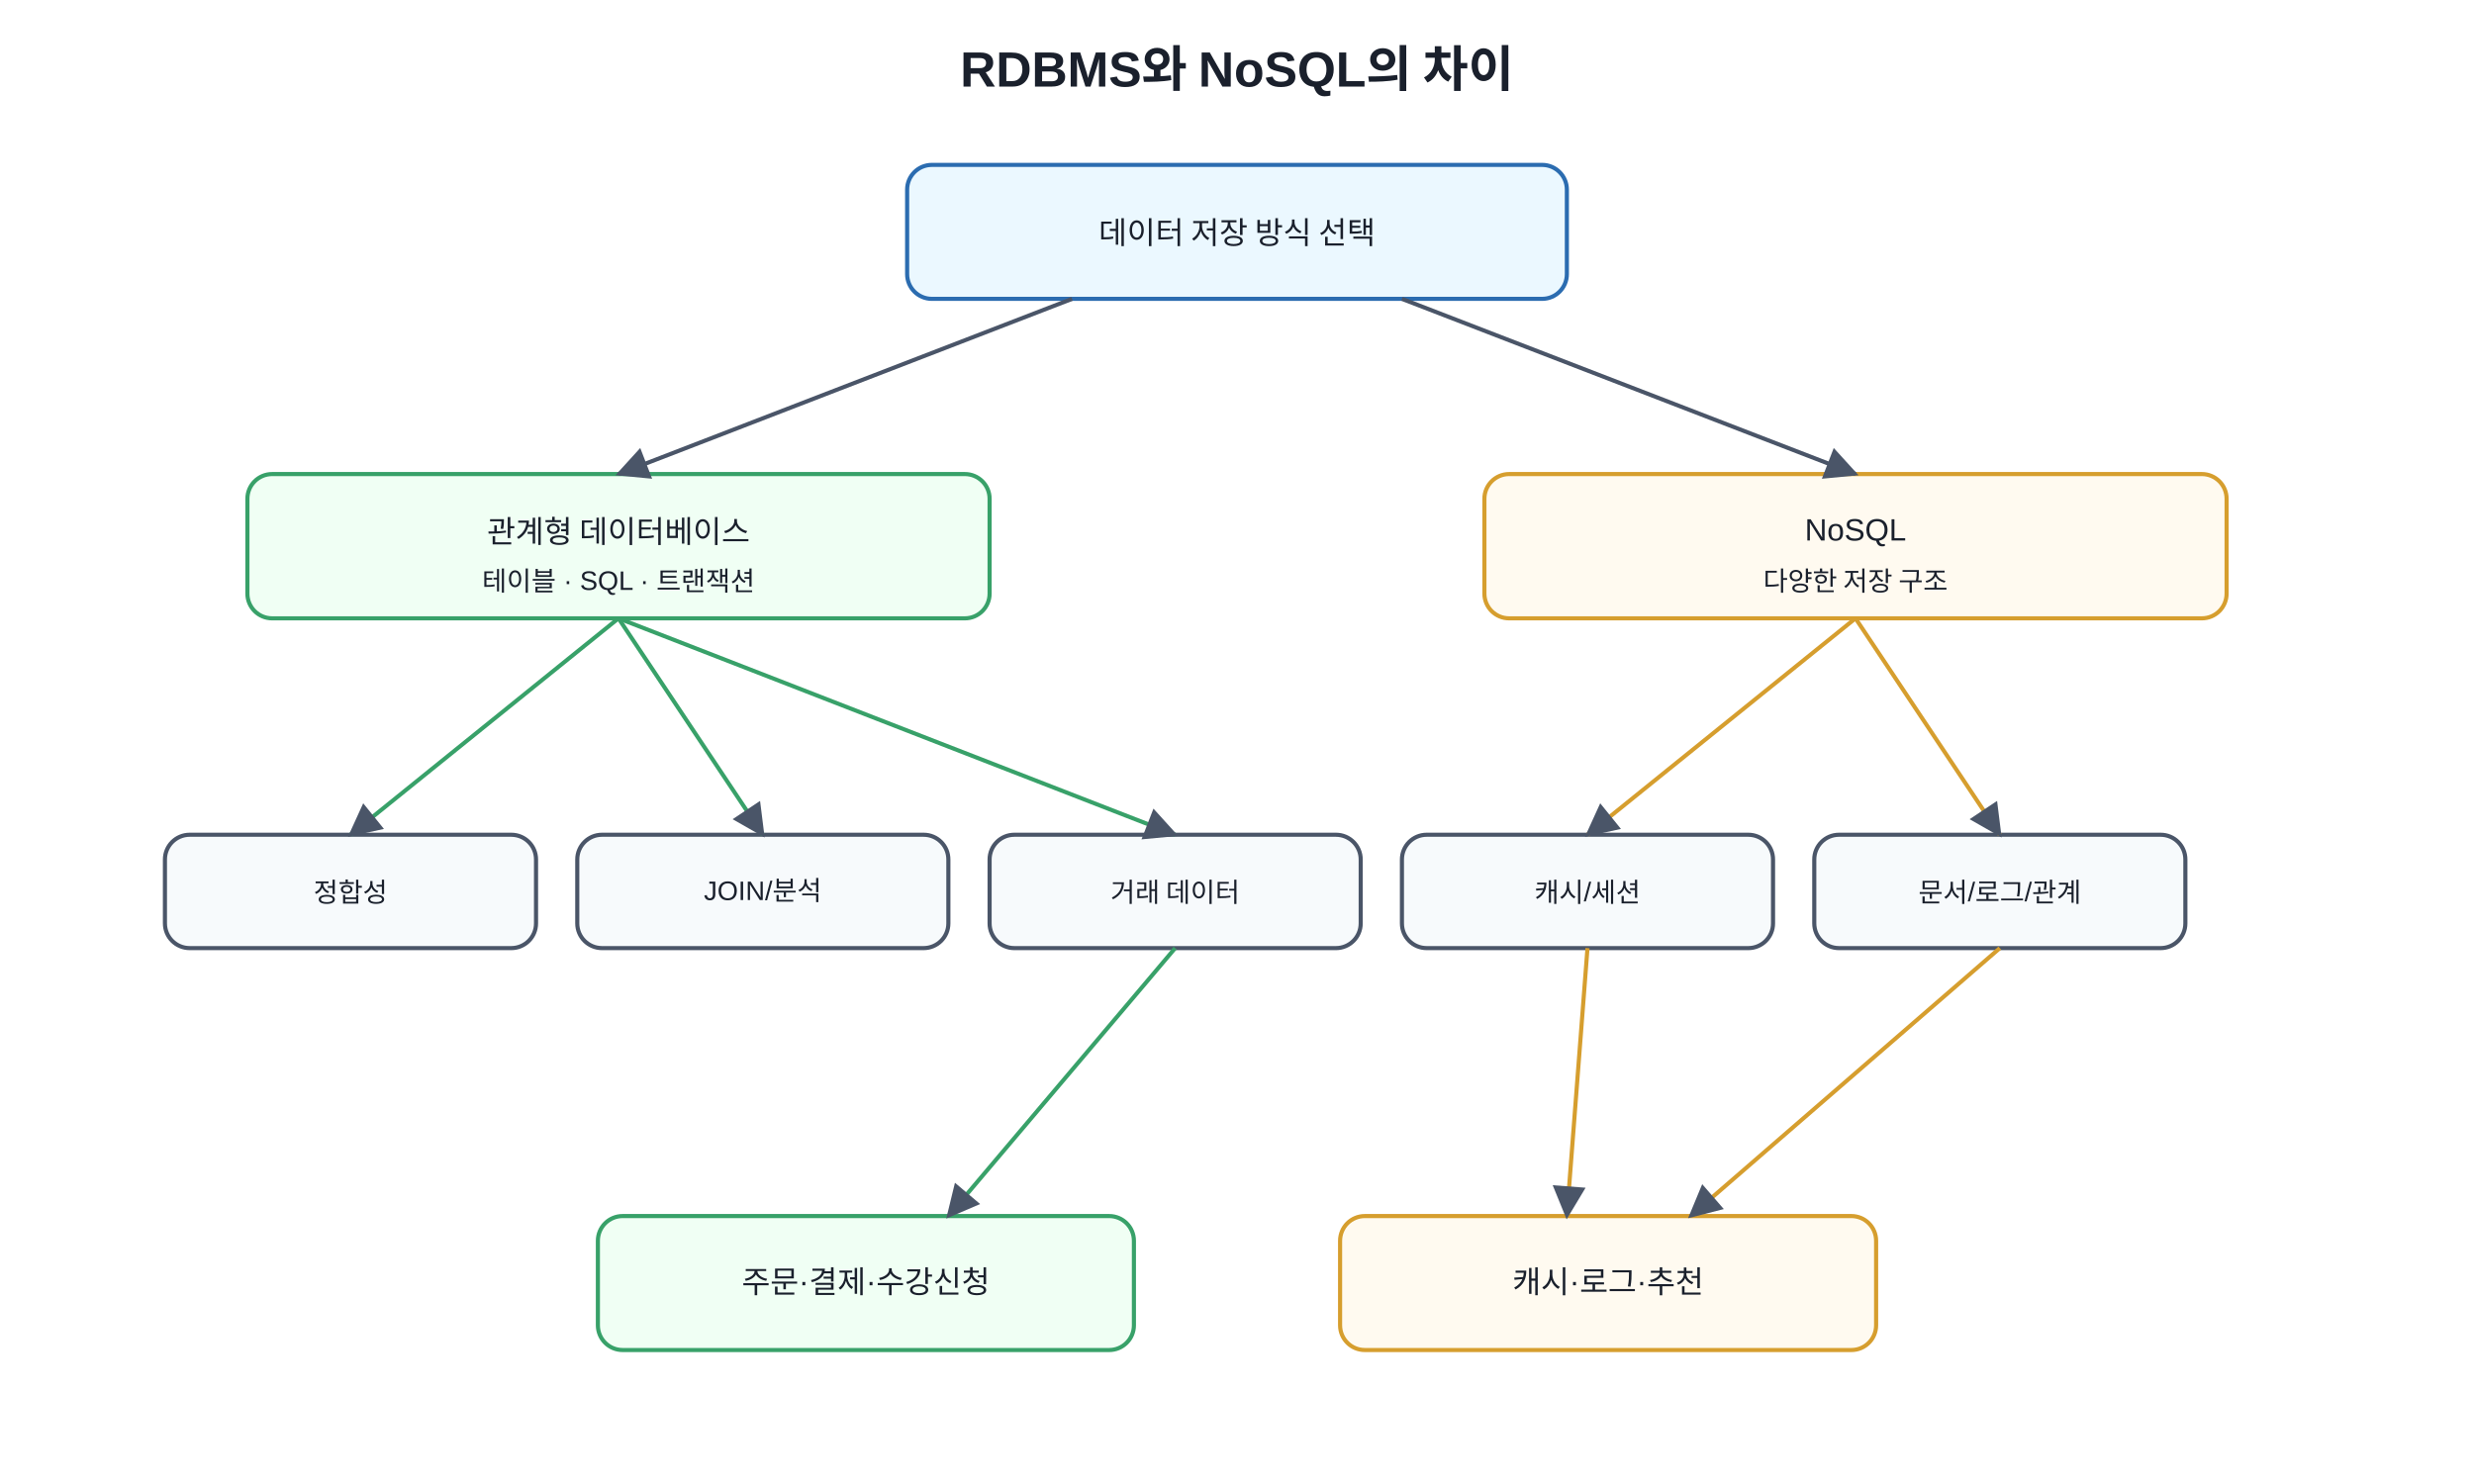
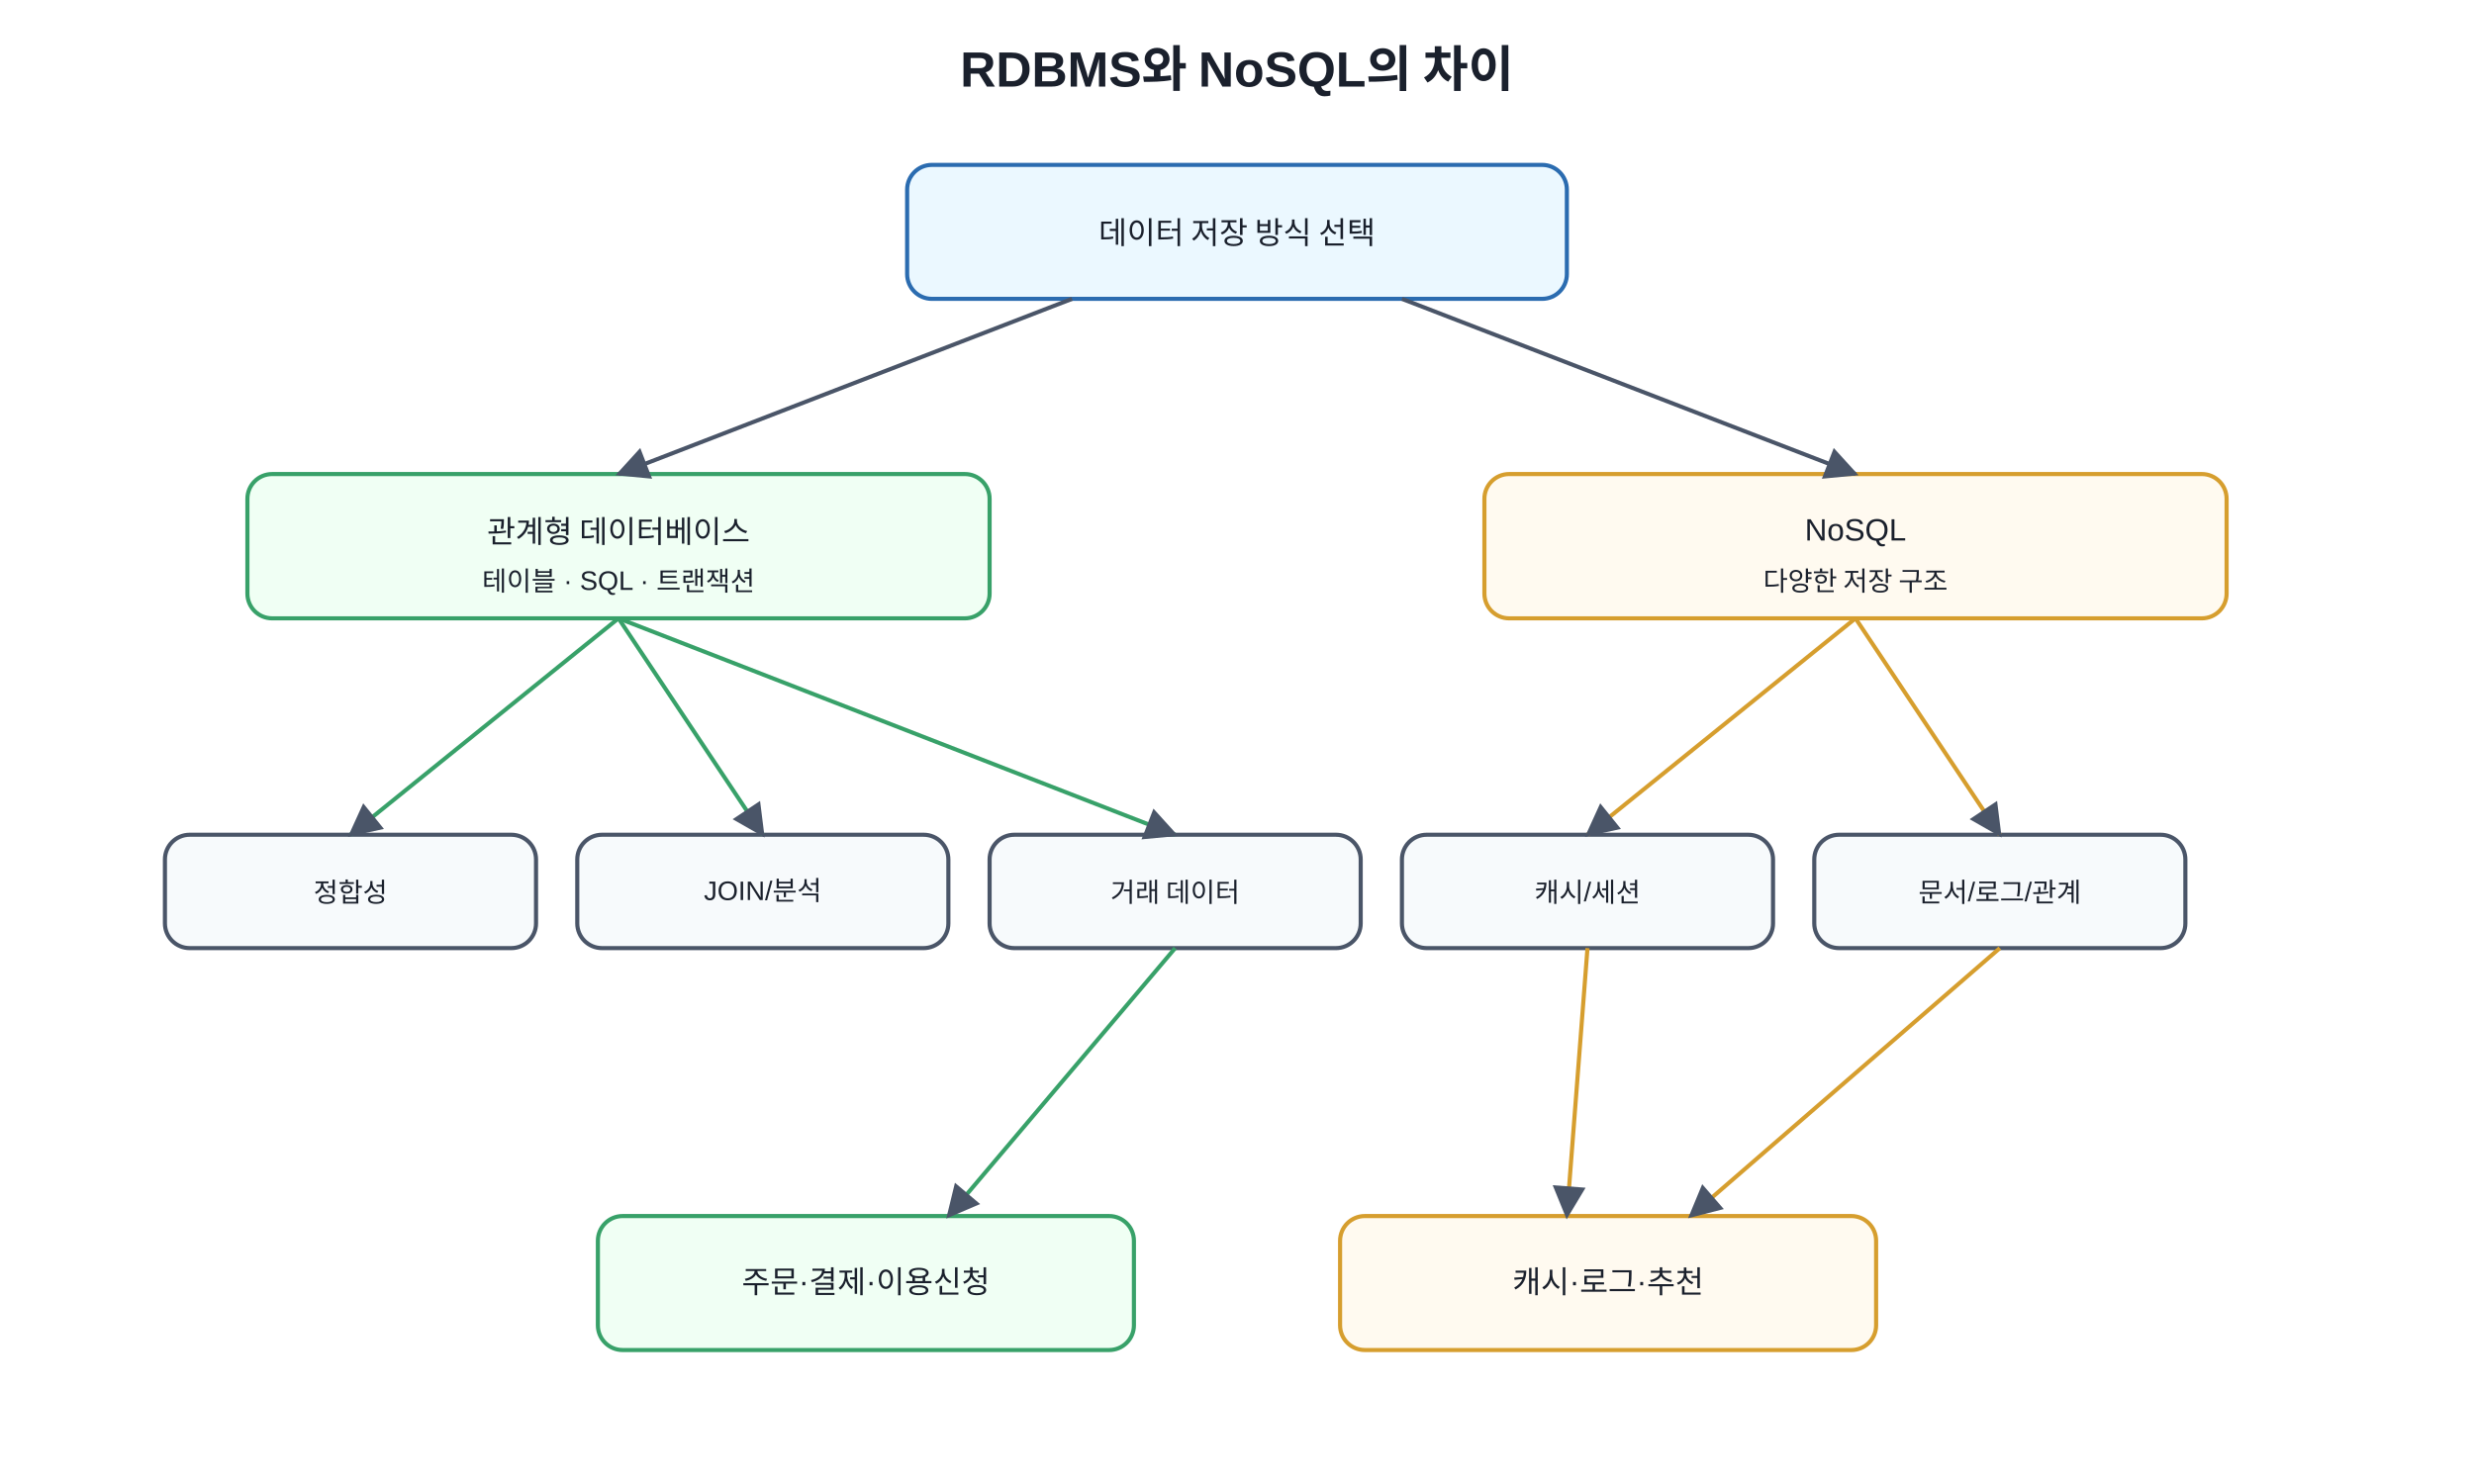
<svg xmlns="http://www.w3.org/2000/svg" width="1200" height="720" viewBox="0 0 1200 720">
  <defs>
    <marker id="a" viewBox="0 0 10 10" refX="9" refY="5" markerWidth="8" markerHeight="8" orient="auto">
      <path d="M0 0L10 5L0 10z" fill="#4a5568" />
    </marker>
    <style>text{font-family:Malgun Gothic,Apple SD Gothic Neo,Noto Sans KR,Arial,sans-serif;fill:#1a202c}.t{font-size:24px;font-weight:700}.b{fill:#f7fafc;stroke:#4a5568;stroke-width:2;rx:12}.m{fill:#ebf8ff;stroke:#2b6cb0}.g{fill:#f0fff4;stroke:#38a169}.y{fill:#fffaf0;stroke:#d69e2e}.r{fill:#fff5f5;stroke:#e53e3e}.l{font-size:15px;text-anchor:middle;dominant-baseline:middle}.s{font-size:13px;text-anchor:middle;dominant-baseline:middle}</style>
  </defs>
  <rect width="100%" height="100%" fill="white" />
  <text x="600" y="42" text-anchor="middle" class="t">RDBMS와 NoSQL의 차이</text>
  <rect x="440" y="80" width="320" height="65" class="b m" />
  <text x="600" y="113" class="l">데이터 저장 방식 선택</text>
  <rect x="120" y="230" width="360" height="70" class="b g" />
  <text x="300" y="258" class="l">관계형 데이터베이스</text>
  <text x="300" y="282" class="s">테이블 · SQL · 트랜잭션</text>
  <rect x="720" y="230" width="360" height="70" class="b y" />
  <text x="900" y="258" class="l">NoSQL</text>
  <text x="900" y="282" class="s">다양한 저장 구조</text>
  <rect x="80" y="405" width="180" height="55" class="b" />
  <text x="170" y="433" class="s">정합성</text>
  <rect x="280" y="405" width="180" height="55" class="b" />
  <text x="370" y="433" class="s">JOIN/분석</text>
  <rect x="480" y="405" width="180" height="55" class="b" />
  <text x="570" y="433" class="s">거래 데이터</text>
  <rect x="680" y="405" width="180" height="55" class="b" />
  <text x="770" y="433" class="s">캐시/세션</text>
  <rect x="880" y="405" width="180" height="55" class="b" />
  <text x="970" y="433" class="s">문서/로그/관계</text>
  <rect x="290" y="590" width="260" height="65" class="b g" />
-   <text x="420" y="622" class="l">주문·결제·수강신청</text>
+   <text x="420" y="622" class="l">주문·결제·이용신청</text>
  <rect x="650" y="590" width="260" height="65" class="b y" />
  <text x="780" y="622" class="l">캐시·로그·추천</text>
  <line x1="520" y1="145" x2="300" y2="230" stroke="#4a5568" stroke-width="2" marker-end="url(#a)" />
  <line x1="680" y1="145" x2="900" y2="230" stroke="#4a5568" stroke-width="2" marker-end="url(#a)" />
  <line x1="300" y1="300" x2="170" y2="405" stroke="#38a169" stroke-width="2" marker-end="url(#a)" />
  <line x1="300" y1="300" x2="370" y2="405" stroke="#38a169" stroke-width="2" marker-end="url(#a)" />
  <line x1="300" y1="300" x2="570" y2="405" stroke="#38a169" stroke-width="2" marker-end="url(#a)" />
  <line x1="900" y1="300" x2="770" y2="405" stroke="#d69e2e" stroke-width="2" marker-end="url(#a)" />
  <line x1="900" y1="300" x2="970" y2="405" stroke="#d69e2e" stroke-width="2" marker-end="url(#a)" />
  <line x1="570" y1="460" x2="460" y2="590" stroke="#38a169" stroke-width="2" marker-end="url(#a)" />
  <line x1="770" y1="460" x2="760" y2="590" stroke="#d69e2e" stroke-width="2" marker-end="url(#a)" />
  <line x1="970" y1="460" x2="820" y2="590" stroke="#d69e2e" stroke-width="2" marker-end="url(#a)" />
</svg>
